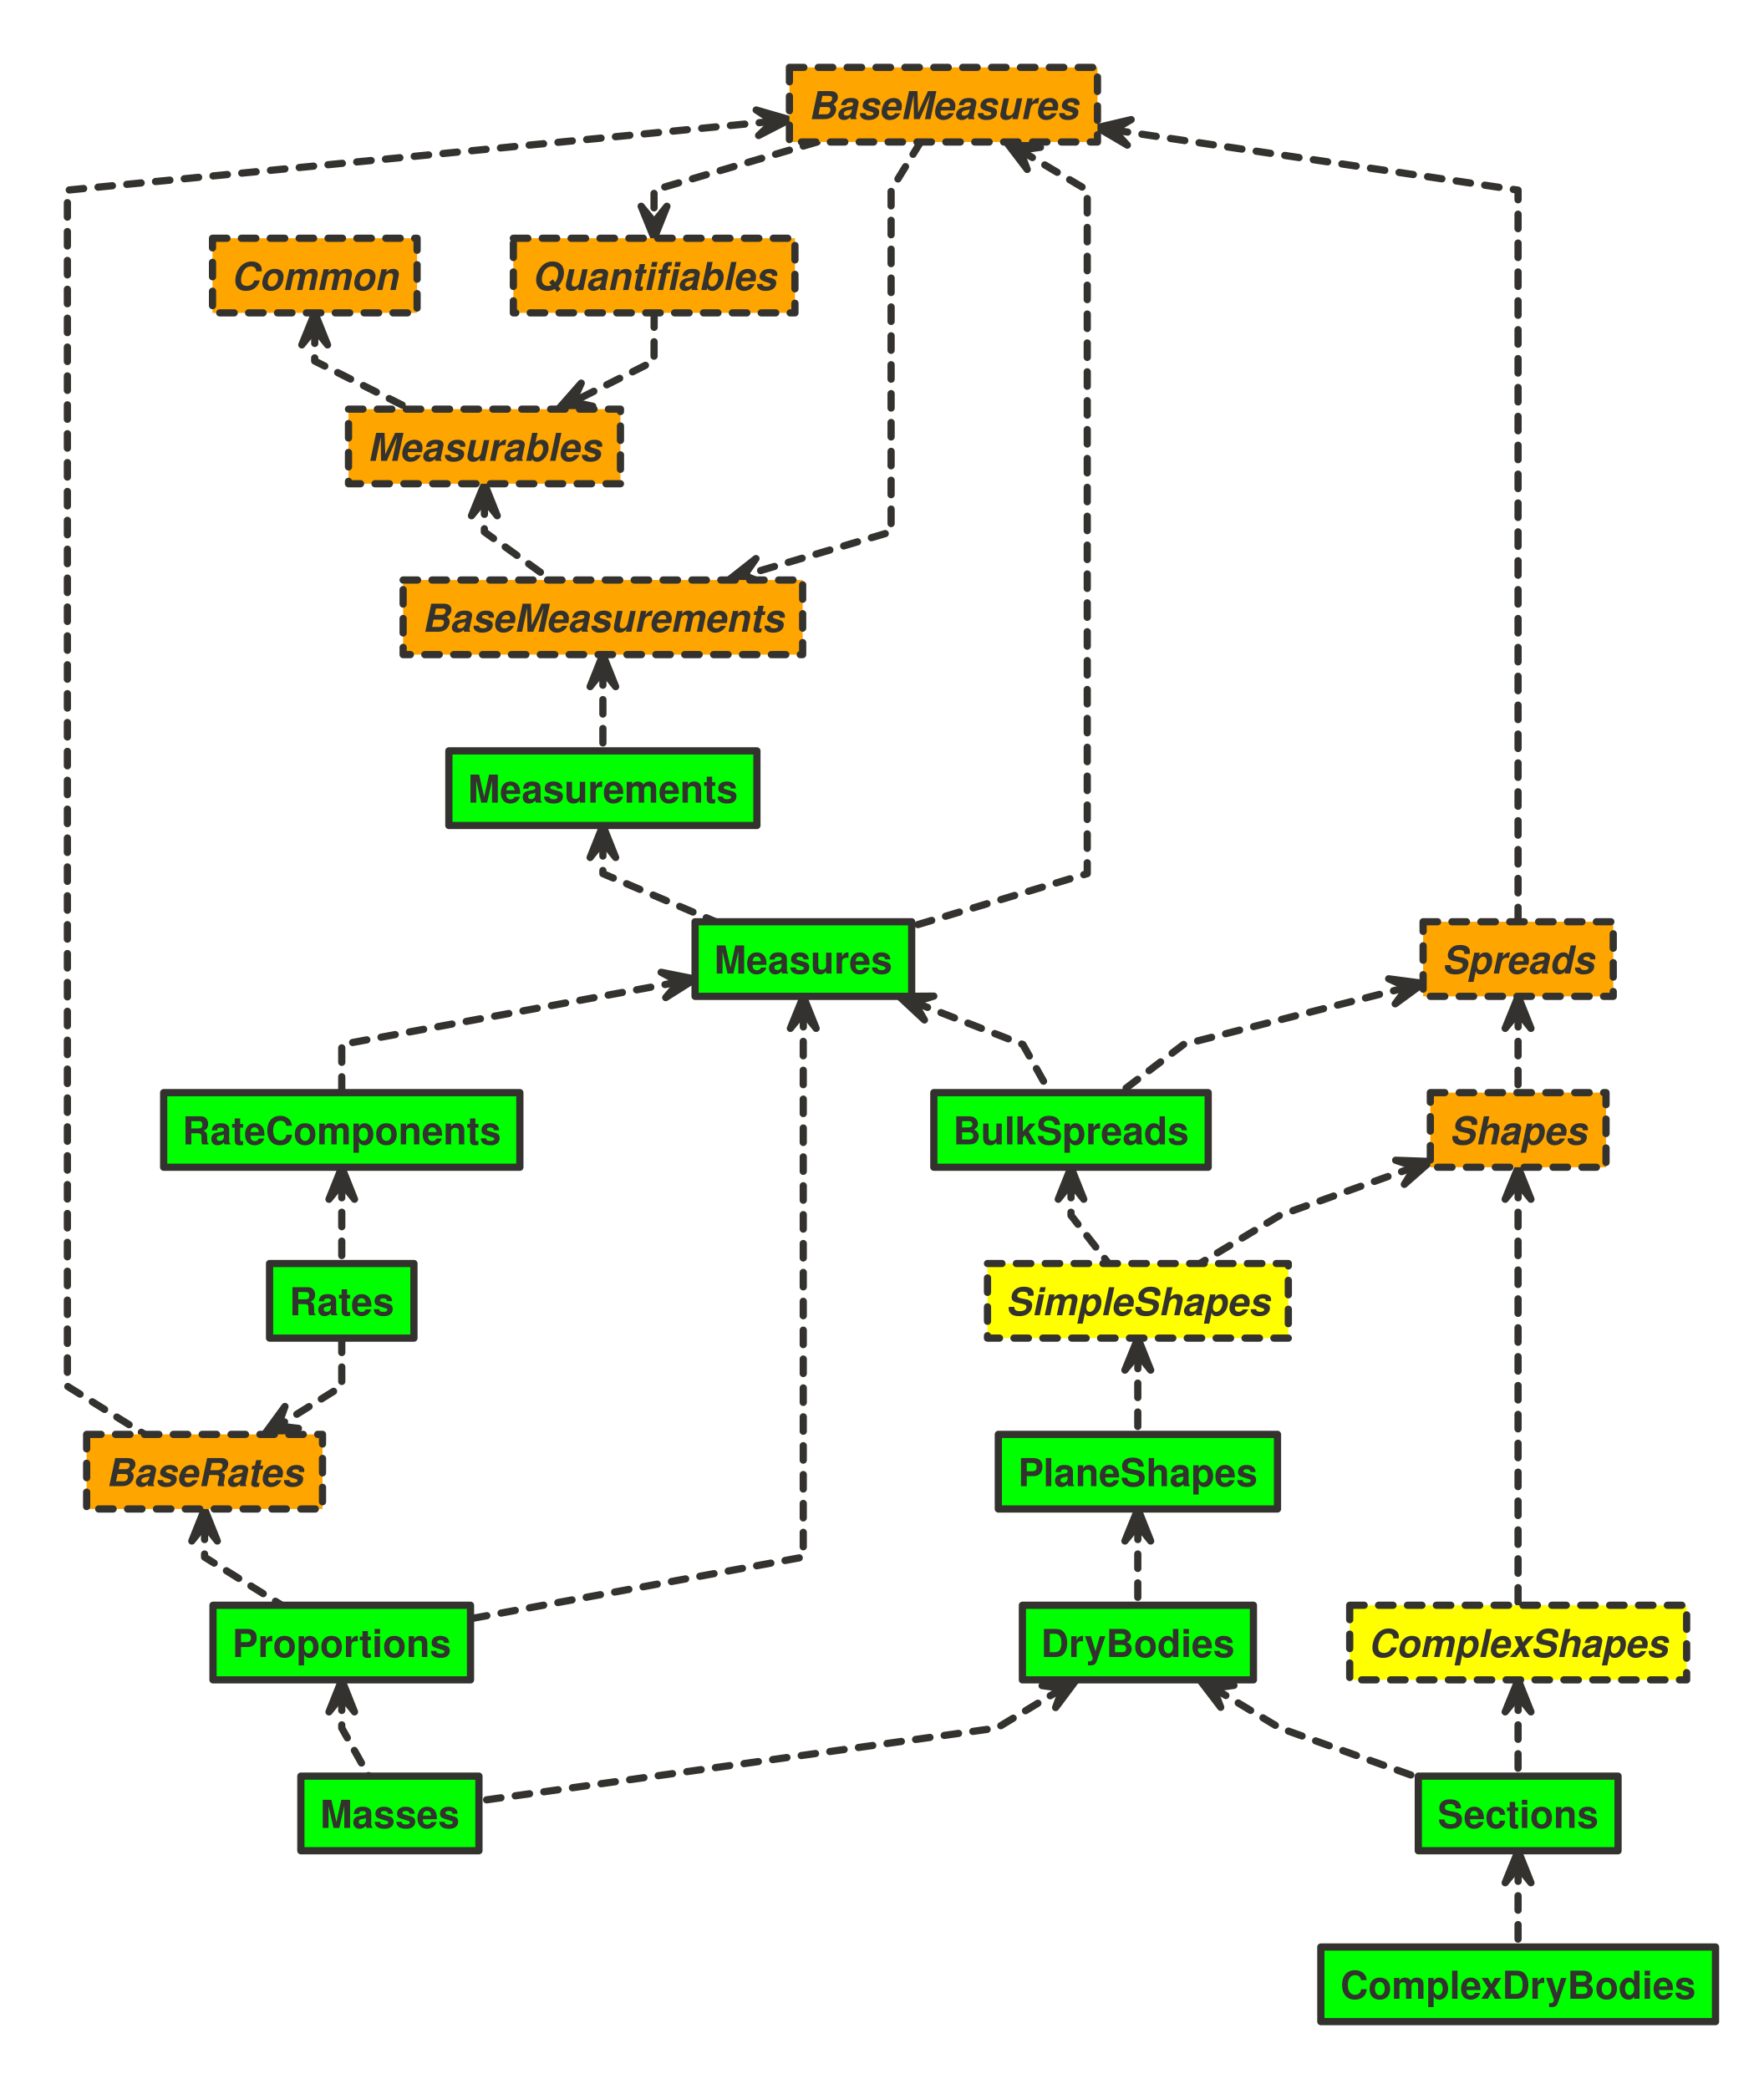
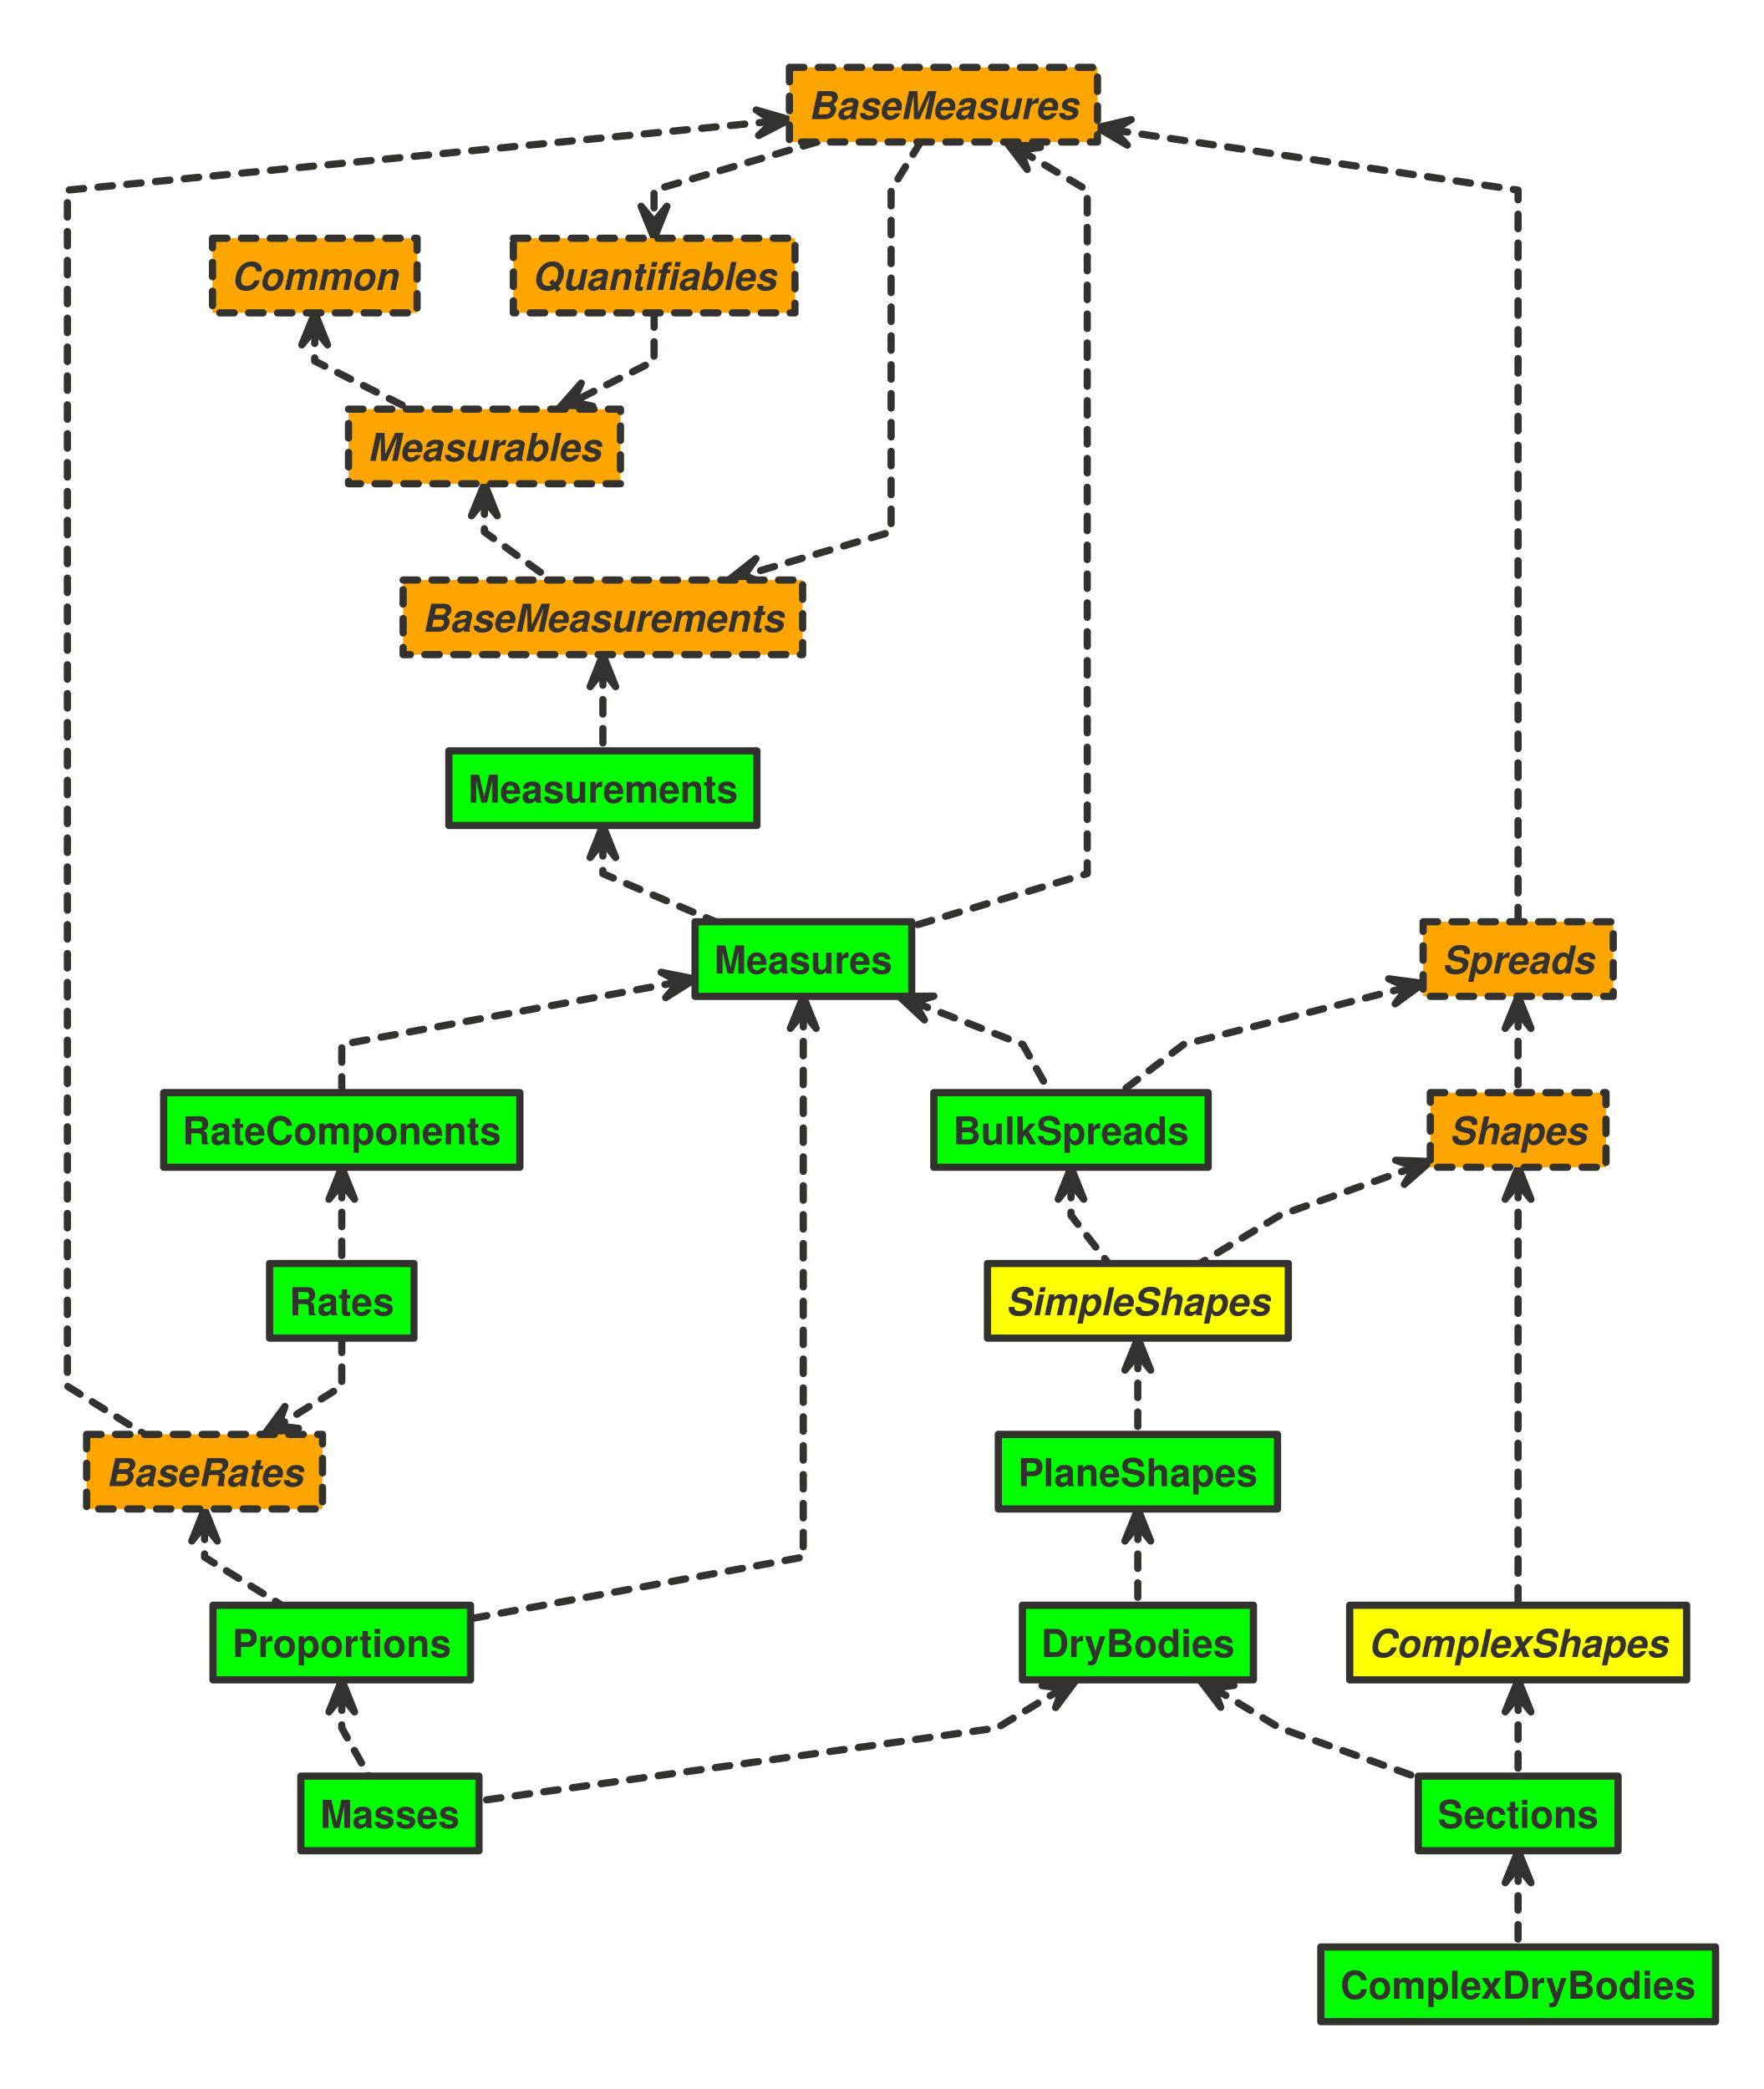
<svg xmlns="http://www.w3.org/2000/svg" version="1.1" baseProfile="full" width="732.8" height="868.0" viewbox="0 0 732.75 868">
  <g stroke-width="1.0" text-align="left" font="12pt Helvetica, Arial, sans-serif" font-size="12pt" font-family="Helvetica" font-weight="bold" font-style="normal">
    <g font-family="Helvetica" font-size="12pt" font-weight="bold" font-style="normal" stroke-width="3.0" stroke-linejoin="round" stroke-linecap="round" stroke="#33322E">
      <g stroke="transparent" fill="transparent">
        <rect x="0.0" y="0.0" height="868.0" width="732.8" stroke="none" />
      </g>
      <g transform="translate(16, 8)" fill="#33322E">
        <g transform="translate(20, 20)" fill="#33322E" font-family="Helvetica" font-size="12pt" font-weight="normal" font-style="normal">
          <g stroke-dasharray="6 6">
            <path d="M94.8 108.7 L94.75 122 L134.468 142 L134.5 142.0 " fill="none" />
          </g>
          <path d="M100.1 115.3 L94.8 108.7 L89.4 115.3 L94.8 102.0 Z" />
          <g stroke-dasharray="6 6">
            <path d="M165.3 179.7 L165.25 193 L192.996 213 L193.0 213.0 " fill="none" />
          </g>
          <path d="M170.6 186.3 L165.3 179.7 L159.9 186.3 L165.3 173.0 Z" />
          <g stroke-dasharray="6 6">
            <path d="M235.8 102.0 L235.75 122 L201.986 139.002 L202.0 139.0 " fill="none" />
          </g>
          <path d="M205.5 131.2 L202.0 139.0 L210.3 140.8 L196.0 142.0 Z" />
          <g stroke-dasharray="6 6">
            <path d="M346.5 31.0 L334.25 51 L334.25 86.5 L334.25 86.5 L334.25 122 L334.25 122 L334.25 157.5 L334.25 157.5 L334.25 193 L334.25 193 L273.177 211.105 L273.2 211.1 " fill="none" />
          </g>
          <path d="M278.1 204.1 L273.2 211.1 L281.1 214.3 L266.8 213.0 Z" />
          <g stroke-dasharray="6 6">
            <path d="M303.5 31.0 L235.75 51 L235.75 64.333 L235.8 64.3 " fill="none" />
          </g>
          <path d="M230.4 57.7 L235.8 64.3 L241.1 57.7 L235.8 71.0 Z" />
          <g stroke-dasharray="6 6">
            <path d="M426.6 26.0 L594.75 51 L594.75 86.5 L594.75 86.5 L594.75 122 L594.75 122 L594.75 157.5 L594.75 157.5 L594.75 193 L594.75 193 L594.75 228.5 L594.75 228.5 L594.75 264 L594.75 264 L594.75 299.5 L594.75 299.5 L594.75 335 L594.75 335 L594.75 355 L594.8 355.0 " fill="none" />
          </g>
          <path d="M434.0 21.7 L426.6 26.0 L432.4 32.3 L420.0 25.0 Z" />
          <g stroke-dasharray="6 6">
            <path d="M594.8 392.7 L594.75 406 L594.75 426 L594.8 426.0 " fill="none" />
          </g>
          <path d="M600.1 399.3 L594.8 392.7 L589.4 399.3 L594.8 386.0 Z" />
          <g stroke-dasharray="6 6">
            <path d="M214.5 250.7 L214.5 264 L214.5 284 L214.5 284.0 " fill="none" />
          </g>
          <path d="M219.8 257.3 L214.5 250.7 L209.2 257.3 L214.5 244.0 Z" />
          <g stroke-dasharray="6 6">
            <path d="M214.5 321.7 L214.5 335 L261.401 355 L261.4 355.0 " fill="none" />
          </g>
          <path d="M219.8 328.3 L214.5 321.7 L209.2 328.3 L214.5 315.0 Z" />
          <g stroke-dasharray="6 6">
            <path d="M387.8 34.4 L415.75 51 L415.75 86.5 L415.75 86.5 L415.75 122 L415.75 122 L415.75 157.5 L415.75 157.5 L415.75 193 L415.75 193 L415.75 228.5 L415.75 228.5 L415.75 264 L415.75 264 L415.75 299.5 L415.75 299.5 L415.75 335 L415.75 335 L342.75 356.962 L342.8 357.0 " fill="none" />
          </g>
          <path d="M396.3 33.2 L387.8 34.4 L390.8 42.4 L382.1 31.0 Z" />
          <g stroke-dasharray="6 6">
            <path d="M285.4 22.4 L-8 51 L-8 86.5 L-8 86.5 L-8 122 L-8 122 L-8 157.5 L-8 157.5 L-8 193 L-8 193 L-8 228.5 L-8 228.5 L-8 264 L-8 264 L-8 299.5 L-8 299.5 L-8 335 L-8 335 L-8 370.5 L-8 370.5 L-8 406 L-8 406 L-8 441.5 L-8 441.5 L-8 477 L-8 477 L-8 512.5 L-8 512.5 L-8 548 L-8 548 L24.113 568 L24.1 568.0 " fill="none" />
          </g>
          <path d="M279.2 28.3 L285.4 22.4 L278.2 17.7 L292.0 21.7 Z" />
          <g stroke-dasharray="6 6">
            <path d="M246.2 380.0 L106 406 L106 426 L106.0 426.0 " fill="none" />
          </g>
          <path d="M240.6 386.5 L246.2 380.0 L238.7 376.0 L252.8 378.8 Z" />
          <g stroke-dasharray="6 6">
            <path d="M106.0 528.0 L106 548 L79.546 564.476 L79.5 564.5 " fill="none" />
          </g>
          <path d="M82.4 556.4 L79.5 564.5 L88.0 565.5 L73.9 568.0 Z" />
          <g stroke-dasharray="6 6">
            <path d="M106.0 463.7 L106 477 L106 497 L106.0 497.0 " fill="none" />
          </g>
          <path d="M111.3 470.3 L106.0 463.7 L100.7 470.3 L106.0 457.0 Z" />
          <g stroke-dasharray="6 6">
            <path d="M49.0 605.7 L49 619 L81.113 639 L81.1 639.0 " fill="none" />
          </g>
          <path d="M54.3 612.3 L49.0 605.7 L43.7 612.3 L49.0 599.0 Z" />
          <g stroke-dasharray="6 6">
            <path d="M297.8 392.7 L297.75 406 L297.75 441.5 L297.75 441.5 L297.75 477 L297.75 477 L297.75 512.5 L297.75 512.5 L297.75 548 L297.75 548 L297.75 583.5 L297.75 583.5 L297.75 619 L297.75 619 L159.5 644.595 L159.5 644.6 " fill="none" />
          </g>
          <path d="M303.1 399.3 L297.8 392.7 L292.4 399.3 L297.8 386.0 Z" />
          <g stroke-dasharray="6 6">
            <path d="M343.8 388.4 L389 406 L400.268 426 L400.3 426.0 " fill="none" />
          </g>
          <path d="M352.0 385.9 L343.8 388.4 L348.1 395.8 L337.6 386.0 Z" />
          <g stroke-dasharray="6 6">
            <path d="M548.8 382.2 L455.75 406 L429.412 426 L429.4 426.0 " fill="none" />
          </g>
          <path d="M543.7 389.1 L548.8 382.2 L541.0 378.7 L555.3 380.6 Z" />
          <g stroke-dasharray="6 6">
            <path d="M409.0 463.7 L409 477 L424.634 497 L424.6 497.0 " fill="none" />
          </g>
          <path d="M414.3 470.3 L409.0 463.7 L403.7 470.3 L409.0 457.0 Z" />
          <g stroke-dasharray="6 6">
            <path d="M552.0 456.8 L495.75 477 L462.511 497 L462.5 497.0 " fill="none" />
          </g>
          <path d="M547.5 464.1 L552.0 456.8 L543.9 454.1 L558.3 454.6 Z" />
          <g stroke-dasharray="6 6">
            <path d="M436.8 534.7 L436.75 548 L436.75 568 L436.8 568.0 " fill="none" />
          </g>
          <path d="M442.1 541.3 L436.8 534.7 L431.4 541.3 L436.8 528.0 Z" />
          <g stroke-dasharray="6 6">
            <path d="M436.8 605.7 L436.75 619 L436.75 639 L436.8 639.0 " fill="none" />
          </g>
          <path d="M442.1 612.3 L436.8 605.7 L431.4 612.3 L436.8 599.0 Z" />
          <g stroke-dasharray="6 6">
            <path d="M106.0 676.7 L106 690 L117.268 710 L117.3 710.0 " fill="none" />
          </g>
          <path d="M111.3 683.3 L106.0 676.7 L100.7 683.3 L106.0 670.0 Z" />
          <g stroke-dasharray="6 6">
            <path d="M405.5 673.5 L378.25 690 L163 720.293 L163.0 720.3 " fill="none" />
          </g>
          <path d="M402.6 681.5 L405.5 673.5 L397.0 672.4 L411.2 670.0 Z" />
          <g stroke-dasharray="6 6">
            <path d="M594.8 463.7 L594.75 477 L594.75 512.5 L594.75 512.5 L594.75 548 L594.75 548 L594.75 583.5 L594.75 583.5 L594.75 619 L594.75 619 L594.75 639 L594.8 639.0 " fill="none" />
          </g>
          <path d="M600.1 470.3 L594.8 463.7 L589.4 470.3 L594.8 457.0 Z" />
          <g stroke-dasharray="6 6">
            <path d="M468.2 673.4 L495.75 690 L553.25 710.619 L553.3 710.6 " fill="none" />
          </g>
          <path d="M476.7 672.3 L468.2 673.4 L471.2 681.4 L462.5 670.0 Z" />
          <g stroke-dasharray="6 6">
            <path d="M594.8 676.7 L594.75 690 L594.75 710 L594.8 710.0 " fill="none" />
          </g>
          <path d="M600.1 683.3 L594.8 676.7 L589.4 683.3 L594.8 670.0 Z" />
          <g stroke-dasharray="6 6">
            <path d="M594.8 747.7 L594.75 761 L594.75 781 L594.8 781.0 " fill="none" />
          </g>
          <path d="M600.1 754.3 L594.8 747.7 L589.4 754.3 L594.8 741.0 Z" />
          <g data-name="Common">
            <g fill="orange" stroke="#33322E" stroke-dasharray="6 6" data-name="Common">
              <rect x="52.3" y="71.0" height="31.0" width="85.0" data-name="Common" />
            </g>
            <g transform="translate(52.25, 71)" font-family="Helvetica" font-size="12pt" font-weight="bold" font-style="italic" data-name="Common">
              <g transform="translate(8, 8)" fill="#33322E" text-align="center" data-name="Common">
                <text x="34.5" y="13.5" stroke="none" text-anchor="middle" data-name="Common">Common</text>
              </g>
            </g>
          </g>
          <g data-name="Measurables">
            <g fill="orange" stroke="#33322E" stroke-dasharray="6 6" data-name="Measurables">
              <rect x="108.8" y="142.0" height="31.0" width="113.0" data-name="Measurables" />
            </g>
            <g transform="translate(108.75, 142)" font-family="Helvetica" font-size="12pt" font-weight="bold" font-style="italic" data-name="Measurables">
              <g transform="translate(8, 8)" fill="#33322E" text-align="center" data-name="Measurables">
                <text x="48.5" y="13.5" stroke="none" text-anchor="middle" data-name="Measurables">Measurables</text>
              </g>
            </g>
          </g>
          <g data-name="BaseMeasurements">
            <g fill="orange" stroke="#33322E" stroke-dasharray="6 6" data-name="BaseMeasurements">
              <rect x="131.5" y="213.0" height="31.0" width="166.0" data-name="BaseMeasurements" />
            </g>
            <g transform="translate(131.5, 213)" font-family="Helvetica" font-size="12pt" font-weight="bold" font-style="italic" data-name="BaseMeasurements">
              <g transform="translate(8, 8)" fill="#33322E" text-align="center" data-name="BaseMeasurements">
                <text x="75.0" y="13.5" stroke="none" text-anchor="middle" data-name="BaseMeasurements">BaseMeasurements</text>
              </g>
            </g>
          </g>
          <g data-name="Quantifiables">
            <g fill="orange" stroke="#33322E" stroke-dasharray="6 6" data-name="Quantifiables">
              <rect x="177.3" y="71.0" height="31.0" width="117.0" data-name="Quantifiables" />
            </g>
            <g transform="translate(177.25, 71)" font-family="Helvetica" font-size="12pt" font-weight="bold" font-style="italic" data-name="Quantifiables">
              <g transform="translate(8, 8)" fill="#33322E" text-align="center" data-name="Quantifiables">
                <text x="50.5" y="13.5" stroke="none" text-anchor="middle" data-name="Quantifiables">Quantifiables</text>
              </g>
            </g>
          </g>
          <g data-name="BaseMeasures">
            <g fill="orange" stroke="#33322E" stroke-dasharray="6 6" data-name="BaseMeasures">
              <rect x="292.0" y="0.0" height="31.0" width="128.0" data-name="BaseMeasures" />
            </g>
            <g transform="translate(292, 0)" font-family="Helvetica" font-size="12pt" font-weight="bold" font-style="italic" data-name="BaseMeasures">
              <g transform="translate(8, 8)" fill="#33322E" text-align="center" data-name="BaseMeasures">
                <text x="56.0" y="13.5" stroke="none" text-anchor="middle" data-name="BaseMeasures">BaseMeasures</text>
              </g>
            </g>
          </g>
          <g data-name="Spreads">
            <g fill="orange" stroke="#33322E" stroke-dasharray="6 6" data-name="Spreads">
              <rect x="555.3" y="355.0" height="31.0" width="79.0" data-name="Spreads" />
            </g>
            <g transform="translate(555.25, 355)" font-family="Helvetica" font-size="12pt" font-weight="bold" font-style="italic" data-name="Spreads">
              <g transform="translate(8, 8)" fill="#33322E" text-align="center" data-name="Spreads">
                <text x="31.5" y="13.5" stroke="none" text-anchor="middle" data-name="Spreads">Spreads</text>
              </g>
            </g>
          </g>
          <g data-name="Shapes">
            <g fill="orange" stroke="#33322E" stroke-dasharray="6 6" data-name="Shapes">
              <rect x="558.3" y="426.0" height="31.0" width="73.0" data-name="Shapes" />
            </g>
            <g transform="translate(558.25, 426)" font-family="Helvetica" font-size="12pt" font-weight="bold" font-style="italic" data-name="Shapes">
              <g transform="translate(8, 8)" fill="#33322E" text-align="center" data-name="Shapes">
                <text x="28.5" y="13.5" stroke="none" text-anchor="middle" data-name="Shapes">Shapes</text>
              </g>
            </g>
          </g>
          <g data-name="Measurements">
            <g fill="lime" stroke="#33322E" data-name="Measurements">
              <rect x="150.5" y="284.0" height="31.0" width="128.0" data-name="Measurements" />
            </g>
            <g transform="translate(150.5, 284)" font-family="Helvetica" font-size="12pt" font-weight="bold" font-style="normal" data-name="Measurements">
              <g transform="translate(8, 8)" fill="#33322E" text-align="center" data-name="Measurements">
                <text x="56.0" y="13.5" stroke="none" text-anchor="middle" data-name="Measurements">Measurements</text>
              </g>
            </g>
          </g>
          <g data-name="Measures">
            <g fill="lime" stroke="#33322E" data-name="Measures">
              <rect x="252.8" y="355.0" height="31.0" width="90.0" data-name="Measures" />
            </g>
            <g transform="translate(252.75, 355)" font-family="Helvetica" font-size="12pt" font-weight="bold" font-style="normal" data-name="Measures">
              <g transform="translate(8, 8)" fill="#33322E" text-align="center" data-name="Measures">
                <text x="37.0" y="13.5" stroke="none" text-anchor="middle" data-name="Measures">Measures</text>
              </g>
            </g>
          </g>
          <g data-name="BaseRates">
            <g fill="orange" stroke="#33322E" stroke-dasharray="6 6" data-name="BaseRates">
              <rect x="0.0" y="568.0" height="31.0" width="98.0" data-name="BaseRates" />
            </g>
            <g transform="translate(0, 568)" font-family="Helvetica" font-size="12pt" font-weight="bold" font-style="italic" data-name="BaseRates">
              <g transform="translate(8, 8)" fill="#33322E" text-align="center" data-name="BaseRates">
                <text x="41.0" y="13.5" stroke="none" text-anchor="middle" data-name="BaseRates">BaseRates</text>
              </g>
            </g>
          </g>
          <g data-name="RateComponents">
            <g fill="lime" stroke="#33322E" data-name="RateComponents">
              <rect x="32.0" y="426.0" height="31.0" width="148.0" data-name="RateComponents" />
            </g>
            <g transform="translate(32, 426)" font-family="Helvetica" font-size="12pt" font-weight="bold" font-style="normal" data-name="RateComponents">
              <g transform="translate(8, 8)" fill="#33322E" text-align="center" data-name="RateComponents">
                <text x="66.0" y="13.5" stroke="none" text-anchor="middle" data-name="RateComponents">RateComponents</text>
              </g>
            </g>
          </g>
          <g data-name="Rates">
            <g fill="lime" stroke="#33322E" data-name="Rates">
              <rect x="76.0" y="497.0" height="31.0" width="60.0" data-name="Rates" />
            </g>
            <g transform="translate(76, 497)" font-family="Helvetica" font-size="12pt" font-weight="bold" font-style="normal" data-name="Rates">
              <g transform="translate(8, 8)" fill="#33322E" text-align="center" data-name="Rates">
                <text x="22.0" y="13.5" stroke="none" text-anchor="middle" data-name="Rates">Rates</text>
              </g>
            </g>
          </g>
          <g data-name="Proportions">
            <g fill="lime" stroke="#33322E" data-name="Proportions">
              <rect x="52.5" y="639.0" height="31.0" width="107.0" data-name="Proportions" />
            </g>
            <g transform="translate(52.5, 639)" font-family="Helvetica" font-size="12pt" font-weight="bold" font-style="normal" data-name="Proportions">
              <g transform="translate(8, 8)" fill="#33322E" text-align="center" data-name="Proportions">
                <text x="45.5" y="13.5" stroke="none" text-anchor="middle" data-name="Proportions">Proportions</text>
              </g>
            </g>
          </g>
          <g data-name="BulkSpreads">
            <g fill="lime" stroke="#33322E" data-name="BulkSpreads">
              <rect x="352.0" y="426.0" height="31.0" width="114.0" data-name="BulkSpreads" />
            </g>
            <g transform="translate(352, 426)" font-family="Helvetica" font-size="12pt" font-weight="bold" font-style="normal" data-name="BulkSpreads">
              <g transform="translate(8, 8)" fill="#33322E" text-align="center" data-name="BulkSpreads">
                <text x="49.0" y="13.5" stroke="none" text-anchor="middle" data-name="BulkSpreads">BulkSpreads</text>
              </g>
            </g>
          </g>
          <g data-name="SimpleShapes">
-             <g fill="yellow" stroke="#33322E" stroke-dasharray="6 6" data-name="SimpleShapes">
+             <g fill="yellow" stroke="#33322E" data-name="SimpleShapes">
              <rect x="374.3" y="497.0" height="31.0" width="125.0" data-name="SimpleShapes" />
            </g>
            <g transform="translate(374.25, 497)" font-family="Helvetica" font-size="12pt" font-weight="bold" font-style="italic" data-name="SimpleShapes">
              <g transform="translate(8, 8)" fill="#33322E" text-align="center" data-name="SimpleShapes">
                <text x="54.5" y="13.5" stroke="none" text-anchor="middle" data-name="SimpleShapes">SimpleShapes</text>
              </g>
            </g>
          </g>
          <g data-name="PlaneShapes">
            <g fill="lime" stroke="#33322E" data-name="PlaneShapes">
              <rect x="378.8" y="568.0" height="31.0" width="116.0" data-name="PlaneShapes" />
            </g>
            <g transform="translate(378.75, 568)" font-family="Helvetica" font-size="12pt" font-weight="bold" font-style="normal" data-name="PlaneShapes">
              <g transform="translate(8, 8)" fill="#33322E" text-align="center" data-name="PlaneShapes">
                <text x="50.0" y="13.5" stroke="none" text-anchor="middle" data-name="PlaneShapes">PlaneShapes</text>
              </g>
            </g>
          </g>
          <g data-name="DryBodies">
            <g fill="lime" stroke="#33322E" data-name="DryBodies">
              <rect x="388.8" y="639.0" height="31.0" width="96.0" data-name="DryBodies" />
            </g>
            <g transform="translate(388.75, 639)" font-family="Helvetica" font-size="12pt" font-weight="bold" font-style="normal" data-name="DryBodies">
              <g transform="translate(8, 8)" fill="#33322E" text-align="center" data-name="DryBodies">
                <text x="40.0" y="13.5" stroke="none" text-anchor="middle" data-name="DryBodies">DryBodies</text>
              </g>
            </g>
          </g>
          <g data-name="Masses">
            <g fill="lime" stroke="#33322E" data-name="Masses">
              <rect x="89.0" y="710.0" height="31.0" width="74.0" data-name="Masses" />
            </g>
            <g transform="translate(89, 710)" font-family="Helvetica" font-size="12pt" font-weight="bold" font-style="normal" data-name="Masses">
              <g transform="translate(8, 8)" fill="#33322E" text-align="center" data-name="Masses">
                <text x="29.0" y="13.5" stroke="none" text-anchor="middle" data-name="Masses">Masses</text>
              </g>
            </g>
          </g>
          <g data-name="ComplexShapes">
-             <g fill="yellow" stroke="#33322E" stroke-dasharray="6 6" data-name="ComplexShapes">
+             <g fill="yellow" stroke="#33322E" data-name="ComplexShapes">
              <rect x="524.8" y="639.0" height="31.0" width="140.0" data-name="ComplexShapes" />
            </g>
            <g transform="translate(524.75, 639)" font-family="Helvetica" font-size="12pt" font-weight="bold" font-style="italic" data-name="ComplexShapes">
              <g transform="translate(8, 8)" fill="#33322E" text-align="center" data-name="ComplexShapes">
                <text x="62.0" y="13.5" stroke="none" text-anchor="middle" data-name="ComplexShapes">ComplexShapes</text>
              </g>
            </g>
          </g>
          <g data-name="Sections">
            <g fill="lime" stroke="#33322E" data-name="Sections">
              <rect x="553.3" y="710.0" height="31.0" width="83.0" data-name="Sections" />
            </g>
            <g transform="translate(553.25, 710)" font-family="Helvetica" font-size="12pt" font-weight="bold" font-style="normal" data-name="Sections">
              <g transform="translate(8, 8)" fill="#33322E" text-align="center" data-name="Sections">
                <text x="33.5" y="13.5" stroke="none" text-anchor="middle" data-name="Sections">Sections</text>
              </g>
            </g>
          </g>
          <g data-name="ComplexDryBodies">
            <g fill="lime" stroke="#33322E" data-name="ComplexDryBodies">
              <rect x="512.8" y="781.0" height="31.0" width="164.0" data-name="ComplexDryBodies" />
            </g>
            <g transform="translate(512.75, 781)" font-family="Helvetica" font-size="12pt" font-weight="bold" font-style="normal" data-name="ComplexDryBodies">
              <g transform="translate(8, 8)" fill="#33322E" text-align="center" data-name="ComplexDryBodies">
                <text x="74.0" y="13.5" stroke="none" text-anchor="middle" data-name="ComplexDryBodies">ComplexDryBodies</text>
              </g>
            </g>
          </g>
        </g>
      </g>
    </g>
  </g>
</svg>
